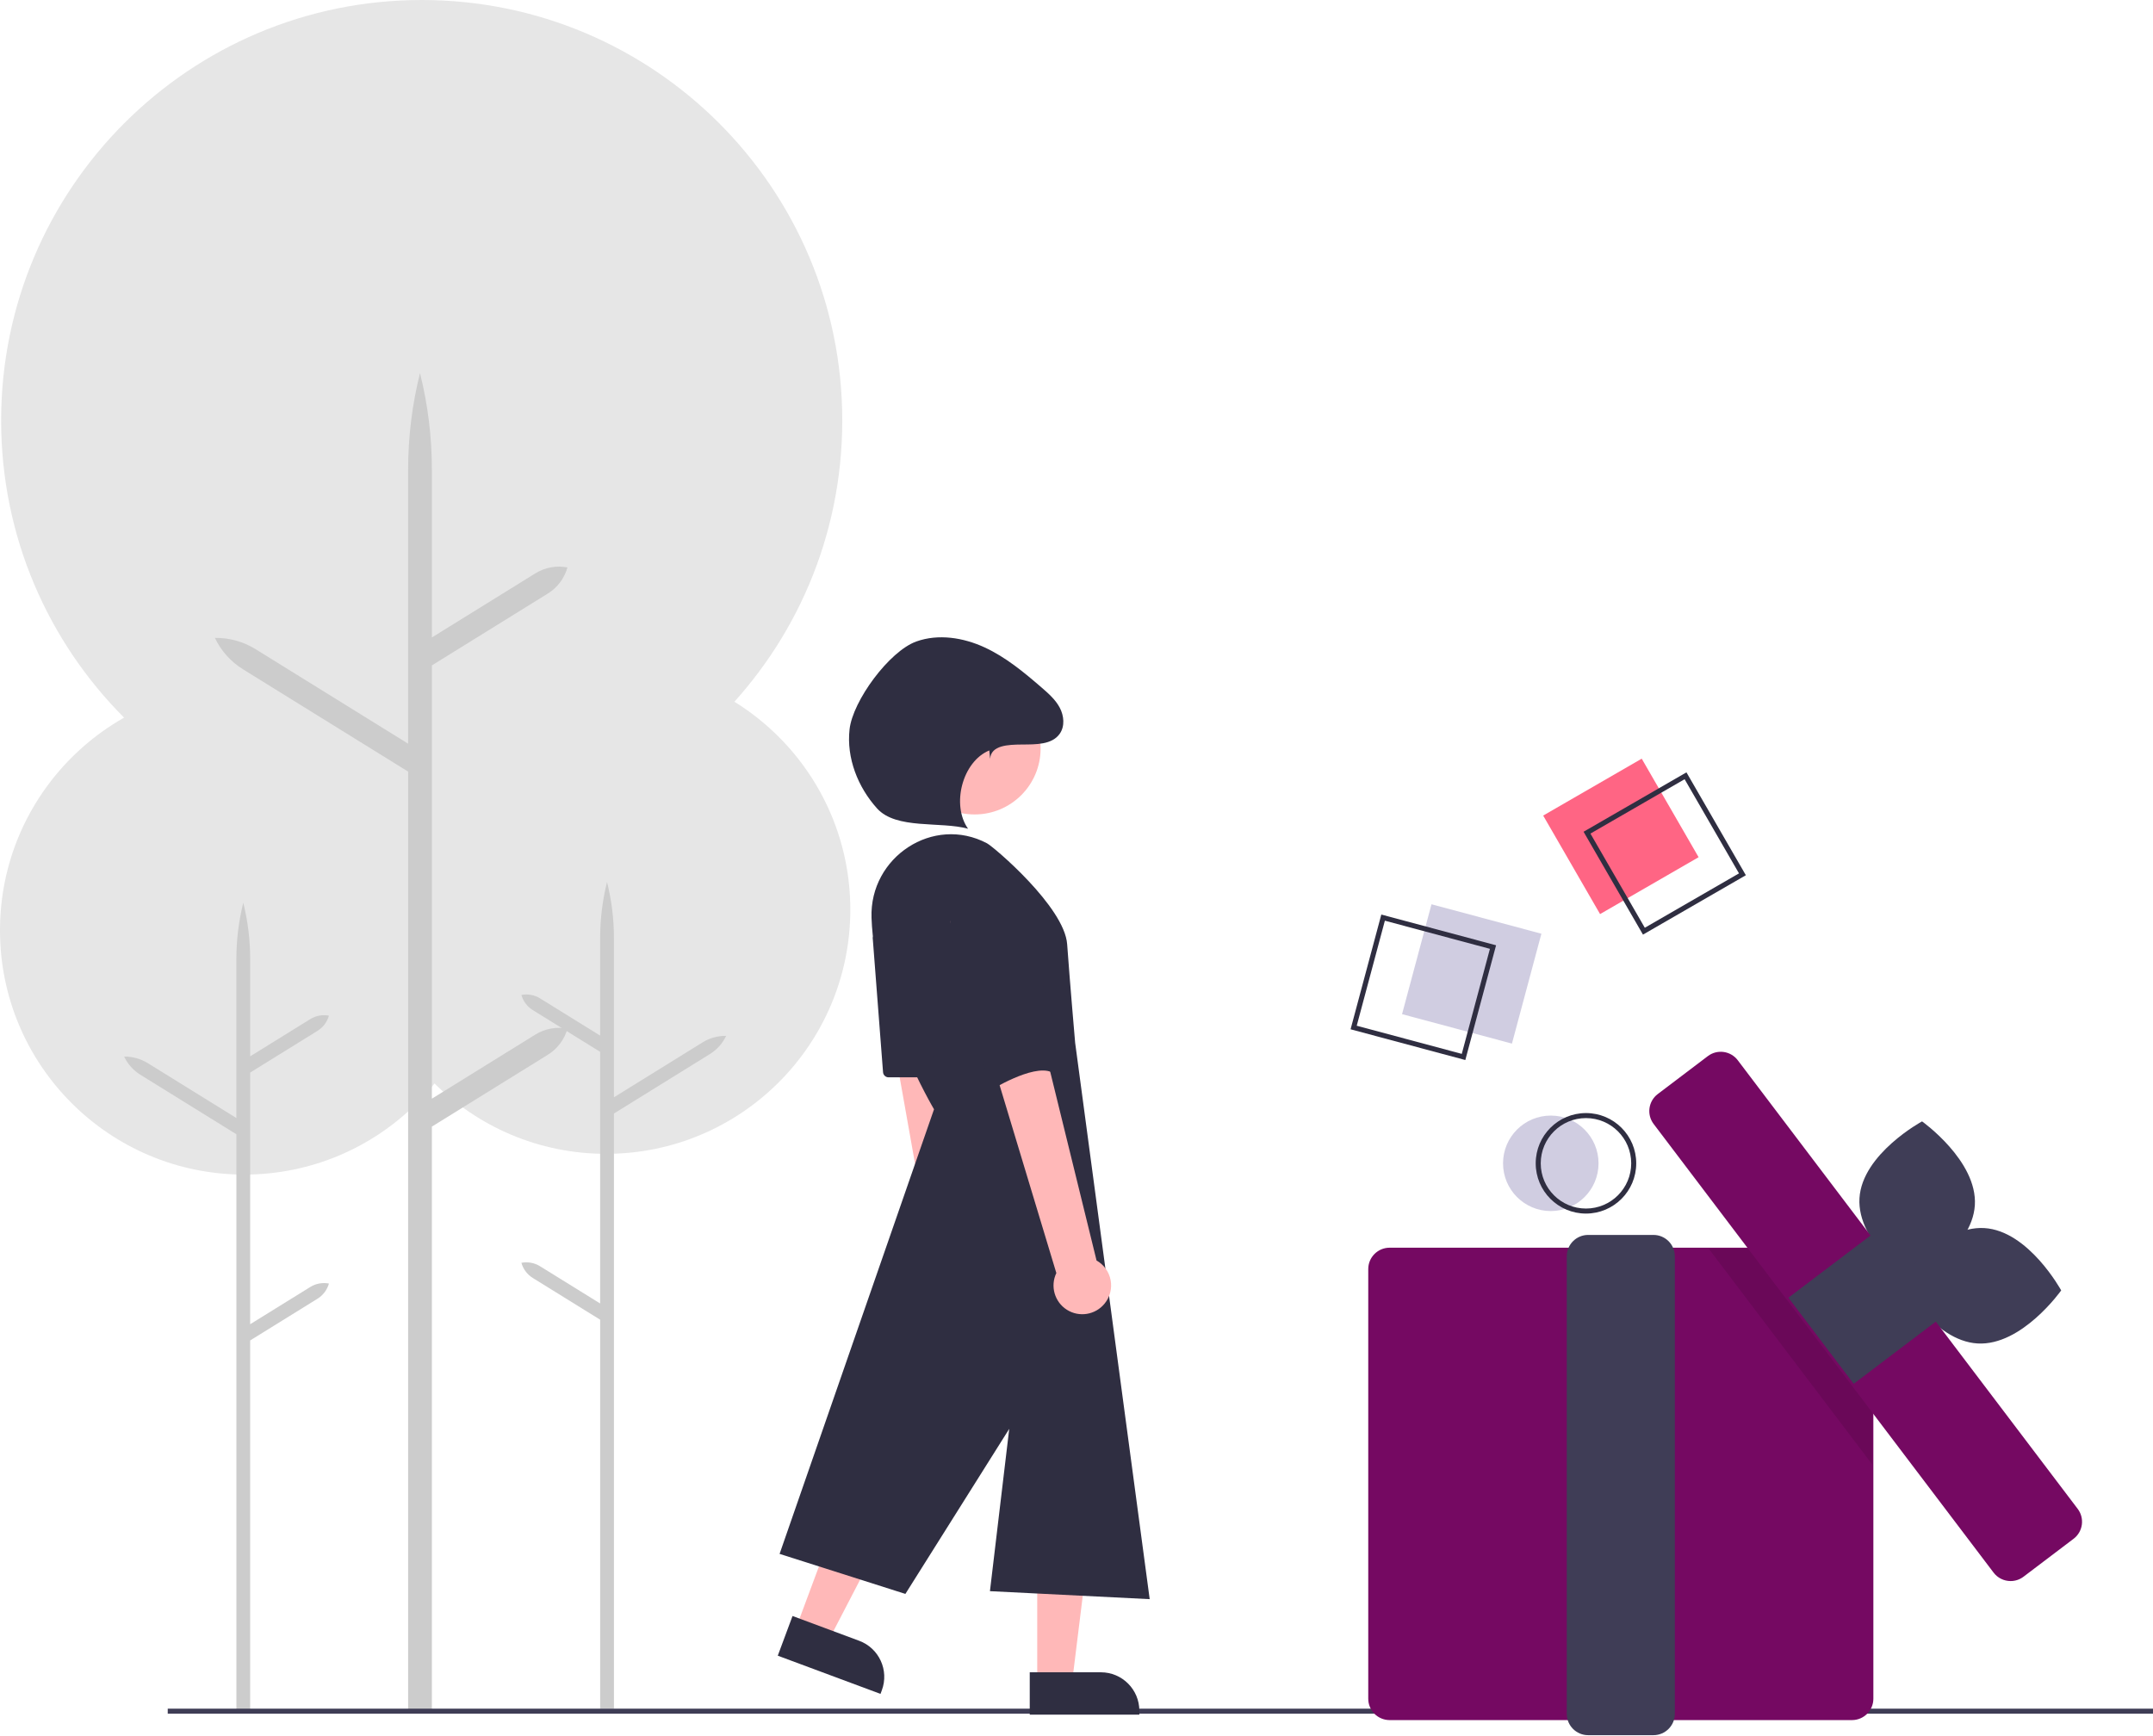
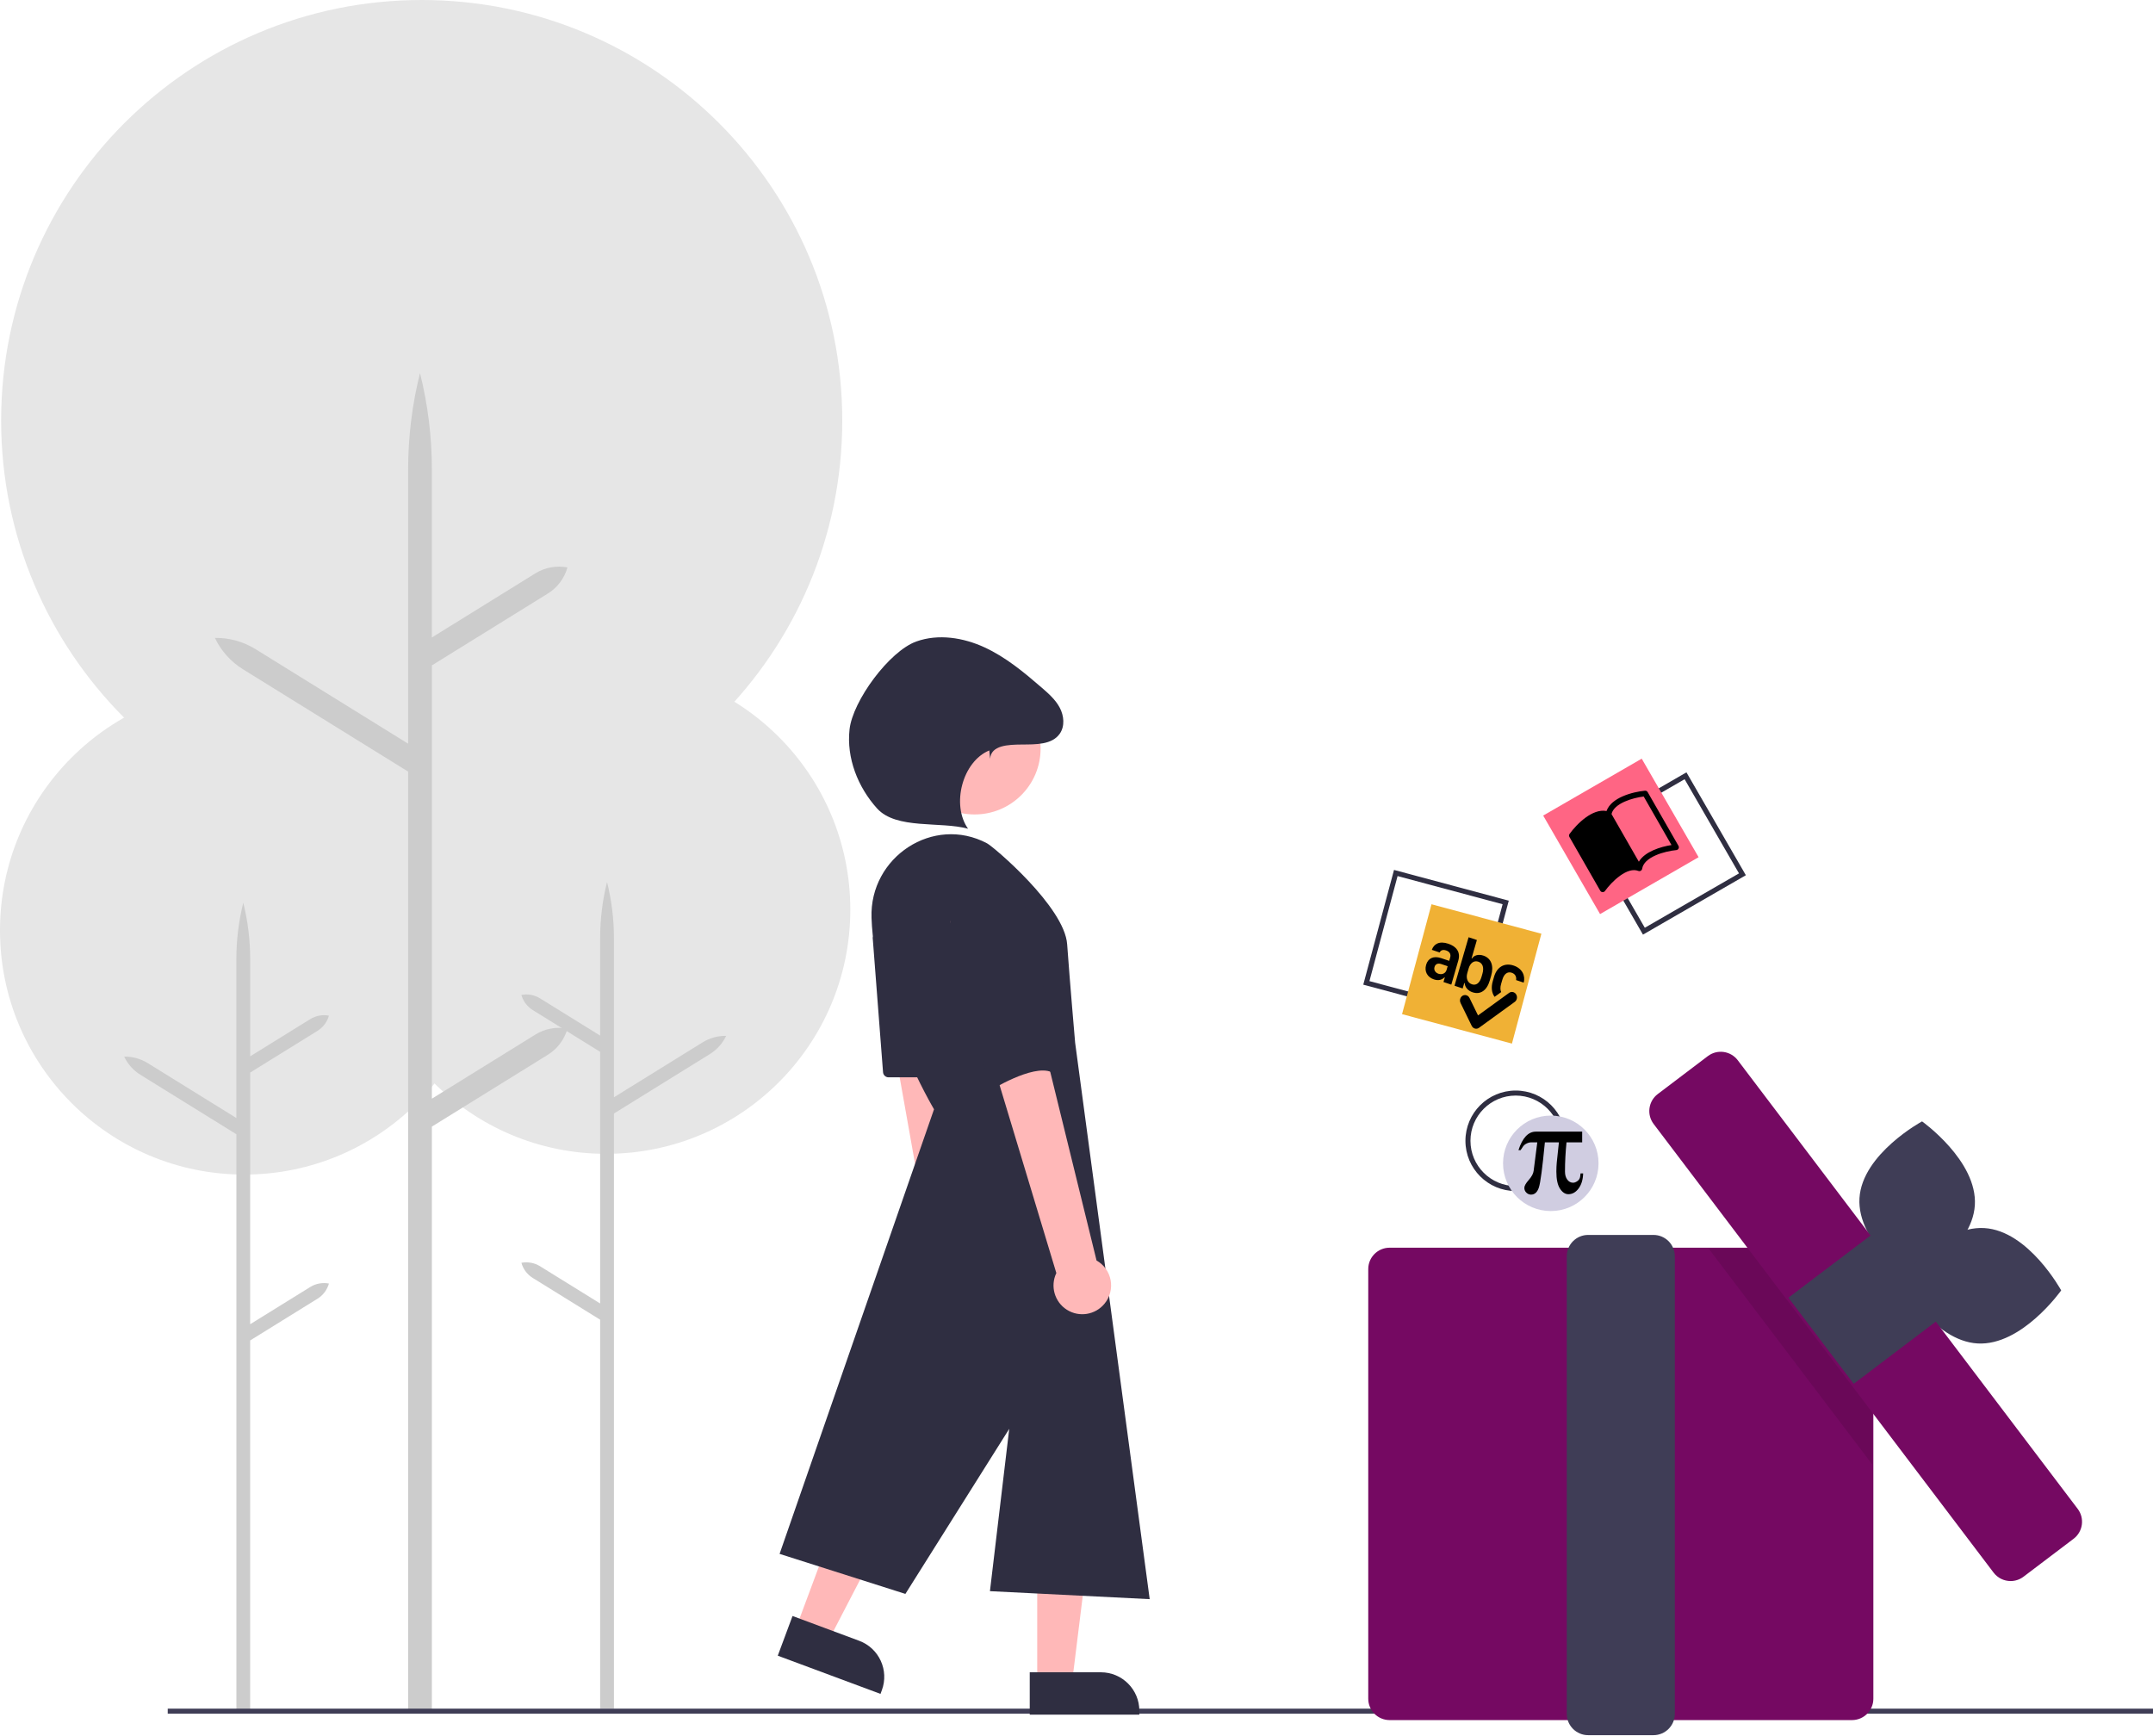
- <svg xmlns="http://www.w3.org/2000/svg" data-name="Layer 1" width="856.746" height="690.553" viewBox="0 0 856.746 690.553">
-   <circle cx="241.167" cy="361.995" r="97.2" fill="#e6e6e6" />
-   <path d="M386.532,608.657l23.91,14.816V523.321L383.642,506.714a10.396,10.396,0,0,1-4.536-6.039h0a10.396,10.396,0,0,1,7.427,1.374l23.91,14.816V478.03a91.89,91.89,0,0,1,2.744-22.286,91.887,91.887,0,0,1,2.744,22.286v63.387l35.274-21.858a17.286,17.286,0,0,1,9.389-2.59,17.287,17.287,0,0,1-6.498,7.254l-38.164,23.649V784.724h-5.487V629.928L383.642,613.321a10.396,10.396,0,0,1-4.536-6.039h0A10.396,10.396,0,0,1,386.532,608.657Z" transform="translate(-171.6269 -104.7236)" fill="#ccc" />
-   <circle cx="97.2" cy="370.247" r="97.2" fill="#e6e6e6" />
-   <path d="M295.089,616.91,271.179,631.726V531.574l26.8-16.607a10.396,10.396,0,0,0,4.536-6.039h0a10.396,10.396,0,0,0-7.427,1.374l-23.91,14.816V486.283a91.889,91.889,0,0,0-2.744-22.286,91.888,91.888,0,0,0-2.744,22.286v63.387L230.418,527.812a17.286,17.286,0,0,0-9.389-2.59,17.287,17.287,0,0,0,6.498,7.254l38.164,23.649V785.247H271.179V638.181l26.8-16.607a10.396,10.396,0,0,0,4.536-6.039h0A10.396,10.396,0,0,0,295.089,616.91Z" transform="translate(-171.6269 -104.7236)" fill="#ccc" />
-   <circle cx="167.808" cy="167.355" r="167.355" fill="#e6e6e6" />
-   <path d="M384.651,516.46l-41.167,25.51V369.534l46.143-28.593a17.899,17.899,0,0,0,7.81-10.397l0-0h-0a17.9,17.9,0,0,0-12.787,2.366l-41.167,25.51V291.555a158.211,158.211,0,0,0-4.724-38.371,158.208,158.208,0,0,0-4.724,38.371v109.137L273.304,363.057a29.763,29.763,0,0,0-16.165-4.46,29.763,29.763,0,0,0,11.188,12.49l65.709,40.718V785.614h9.447V553.084L389.627,524.491a17.899,17.899,0,0,0,7.811-10.397l0-0h-0A17.9,17.9,0,0,0,384.651,516.46Z" transform="translate(-171.6269 -104.7236)" fill="#ccc" />
-   <rect x="66.746" y="680" width="790" height="2" fill="#3f3d56" />
-   <rect x="793.994" y="414.943" width="45.274" height="45.274" transform="translate(-281.0094 362.2168) rotate(-30)" fill="#ff6584" />
-   <path d="M825.415,476.676l-23.638-40.941,40.941-23.637,23.638,40.942Zm-20.905-40.209,21.638,37.477L863.624,452.306l-21.638-37.477Z" transform="translate(-171.6269 -104.7236)" fill="#2f2e41" />
-   <circle cx="617.108" cy="462.969" r="19" fill="#d0cde1" />
-   <path d="M802.735,587.692a20,20,0,1,1,20-20A20,20,0,0,1,802.735,587.692Zm0-38a18,18,0,1,0,18,18A18,18,0,0,0,802.735,549.692Z" transform="translate(-171.6269 -104.7236)" fill="#2f2e41" />
-   <path d="M908.597,789.272h-184a8.51,8.51,0,0,1-8.5-8.5v-171a8.51,8.51,0,0,1,8.5-8.5h184a8.51,8.51,0,0,1,8.5,8.5v171A8.51,8.51,0,0,1,908.597,789.272Z" transform="translate(-171.6269 -104.7236)" fill="#750962" />
-   <path d="M829.596,795.276h-26a8.51,8.51,0,0,1-8.5-8.5v-182.084a8.51,8.51,0,0,1,8.5-8.5h26a8.51,8.51,0,0,1,8.5,8.5v182.084A8.51,8.51,0,0,1,829.596,795.276Z" transform="translate(-171.6269 -104.7236)" fill="#3f3d56" />
-   <path d="M957.484,584.345c-1.075,17.64-24.904,30.542-24.904,30.542s-22.086-15.699-21.011-33.34,24.904-30.542,24.904-30.542S958.559,566.705,957.484,584.345Z" transform="translate(-171.6269 -104.7236)" fill="#3f3d56" />
-   <path d="M958.563,639.384c-17.644-1.02-30.619-24.808-30.619-24.808s15.63-22.135,33.274-21.115S991.837,618.269,991.837,618.269,976.207,640.404,958.563,639.384Z" transform="translate(-171.6269 -104.7236)" fill="#3f3d56" />
-   <polygon points="744.97 517.469 744.97 582.749 680.04 497.049 729.5 497.049 744.97 517.469" opacity="0.1" style="isolation:isolate" />
-   <path d="M971.719,733.938a8.489,8.489,0,0,1-6.785-3.363L829.66,552.033a8.5,8.5,0,0,1,1.642-11.908l19.927-15.098a8.498,8.498,0,0,1,11.908,1.643L998.411,705.21a8.5,8.5,0,0,1-1.642,11.908L976.842,732.216A8.454,8.454,0,0,1,971.719,733.938Z" transform="translate(-171.6269 -104.7236)" fill="#750962" />
-   <rect x="891.919" y="603.825" width="43" height="43" transform="translate(-363.891 573.7996) rotate(-37.15004)" fill="#3f3d56" />
-   <rect x="734.633" y="469.685" width="45.274" height="45.274" transform="translate(-85.89891 991.6431) rotate(-75)" fill="#d0cde1" />
-   <path d="M754.726,526.585l-45.663-12.235,12.235-45.664,45.663,12.235ZM711.512,512.935l41.8,11.2,11.2-41.801-41.8-11.2Z" transform="translate(-171.6269 -104.7236)" fill="#2f2e41" />
-   <path d="M562.376,632.723a11.382,11.382,0,0,0-1.165-17.414L542.847,467.278,519.121,474.333l25.615,144.059A11.444,11.444,0,0,0,562.376,632.723Z" transform="translate(-171.6269 -104.7236)" fill="#ffb8b8" />
-   <polygon points="412.742 669.489 426.619 669.489 433.224 615.964 412.742 615.964 412.742 669.489" fill="#ffb8b8" />
-   <path d="M581.396,770.248h43.613a0,0,0,0,1,0,0v16.851a0,0,0,0,1,0,0H596.705a15.309,15.309,0,0,1-15.309-15.309v-1.541A0,0,0,0,1,581.396,770.248Z" transform="translate(1034.778 1452.623) rotate(-180)" fill="#2f2e41" />
-   <polygon points="316.779 647.875 329.786 652.713 354.636 604.848 335.44 597.707 316.779 647.875" fill="#ffb8b8" />
-   <path d="M482.696,754.919h43.613a0,0,0,0,1,0,0V771.77a0,0,0,0,1,0,0H498.005a15.309,15.309,0,0,1-15.309-15.309v-1.541A0,0,0,0,1,482.696,754.919Z" transform="translate(539.601 1549.959) rotate(-159.5964)" fill="#2f2e41" />
-   <circle cx="387.848" cy="297.888" r="26.239" fill="#ffb8b8" />
-   <path d="M518.434,469.953c-.822-24.168,24.579-40.934,45.95-29.619,2.723,1.442,30.838,25.328,31.897,40.161s3.179,39.203,3.179,39.203L629.127,741.141l-63.572-3.179,7.677-64.598-41.322,65.691-50.059-15.926,61.453-176.942S519.679,506.579,518.434,469.953Z" transform="translate(-171.6269 -104.7236)" fill="#2f2e41" />
-   <path d="M518.935,478.367l4.082,53.069a2.206,2.206,0,0,0,2.2,2.037H543.178a2.206,2.206,0,0,0,2.037-3.052L523.172,477.352A2.206,2.206,0,0,0,518.935,478.367Z" transform="translate(-171.6269 -104.7236)" fill="#2f2e41" />
-   <path d="M611.175,623.528a11.382,11.382,0,0,0-3.195-17.158l-35.562-144.864-22.738,9.783,42.298,140.071a11.444,11.444,0,0,0,19.197,12.168Z" transform="translate(-171.6269 -104.7236)" fill="#ffb8b8" />
-   <path d="M552.841,448.71s-7.417,14.833,0,41.322S565.555,538.77,565.555,538.77s16.953-10.595,24.369-7.417S578.192,460.743,578.192,460.743,566.614,435.996,552.841,448.71Z" transform="translate(-171.6269 -104.7236)" fill="#2f2e41" />
-   <path d="M565.632,406.706c.354-5.444,7.223-5.631,12.679-5.683s11.978.143,15.065-4.355c2.04-2.973,1.65-7.1-.035-10.288s-4.458-5.639-7.185-7.997c-7.041-6.089-14.298-12.129-22.752-16.027s-18.36-5.472-27.128-2.344c-10.77,3.843-25.329,23.626-26.587,34.992s3.285,22.953,10.942,31.446,25.182,5.066,36.211,8.088c-6.705-9.49-2.285-26.733,8.456-31.164Z" transform="translate(-171.6269 -104.7236)" fill="#2f2e41" />
+ <svg xmlns="http://www.w3.org/2000/svg" width="226.681mm" height="182.709mm" viewBox="0 0 226.681 182.709" version="1.1" id="svg1833">
+   <defs id="defs1830" />
+   <g id="layer1" transform="translate(23.52594,-67.52192)">
+     <g id="g1936" transform="matrix(0.2645833,0,0,0.2645833,-23.52594,67.52192)">
+       <circle cx="241.167" cy="361.995" r="97.2" fill="#e6e6e6" id="circle1837" />
+       <path d="m 386.532,608.657 23.91,14.816 V 523.321 L 383.642,506.714 a 10.396,10.396 0 0 1 -4.536,-6.039 v 0 a 10.396,10.396 0 0 1 7.427,1.374 l 23.91,14.816 v -38.836 a 91.89,91.89 0 0 1 2.744,-22.286 91.887,91.887 0 0 1 2.744,22.286 v 63.387 l 35.274,-21.858 a 17.286,17.286 0 0 1 9.389,-2.59 17.287,17.287 0 0 1 -6.498,7.254 l -38.164,23.649 v 236.851 h -5.487 V 629.928 L 383.642,613.321 a 10.396,10.396 0 0 1 -4.536,-6.039 v 0 a 10.396,10.396 0 0 1 7.427,1.374 z" transform="translate(-171.6269,-104.7236)" fill="#cccccc" id="path1839" />
+       <circle cx="97.2" cy="370.247" r="97.2" fill="#e6e6e6" id="circle1841" />
+       <path d="m 295.089,616.91 -23.91,14.816 V 531.574 l 26.8,-16.607 a 10.396,10.396 0 0 0 4.536,-6.039 v 0 a 10.396,10.396 0 0 0 -7.427,1.374 l -23.91,14.816 V 486.283 a 91.889,91.889 0 0 0 -2.744,-22.286 91.888,91.888 0 0 0 -2.744,22.286 v 63.387 L 230.418,527.812 a 17.286,17.286 0 0 0 -9.389,-2.59 17.287,17.287 0 0 0 6.498,7.254 l 38.164,23.649 V 785.247 H 271.179 V 638.181 l 26.8,-16.607 a 10.396,10.396 0 0 0 4.536,-6.039 v 0 a 10.396,10.396 0 0 0 -7.427,1.374 z" transform="translate(-171.6269,-104.7236)" fill="#cccccc" id="path1843" />
+       <circle cx="167.808" cy="167.355" r="167.355" fill="#e6e6e6" id="circle1845" />
+       <path d="m 384.651,516.46 -41.167,25.51 V 369.534 l 46.143,-28.593 a 17.899,17.899 0 0 0 7.81,-10.397 l 8e-5,-8e-5 h -8e-5 a 17.9,17.9 0 0 0 -12.787,2.366 l -41.167,25.51 v -66.866 a 158.211,158.211 0 0 0 -4.724,-38.371 158.208,158.208 0 0 0 -4.724,38.371 v 109.137 L 273.304,363.057 a 29.763,29.763 0 0 0 -16.165,-4.46 29.763,29.763 0 0 0 11.188,12.49 l 65.709,40.718 v 373.808 h 9.447 V 553.084 L 389.627,524.491 a 17.899,17.899 0 0 0 7.811,-10.397 l 8e-5,-6e-5 h -8e-5 a 17.9,17.9 0 0 0 -12.787,2.366 z" transform="translate(-171.6269,-104.7236)" fill="#cccccc" id="path1847" />
+       <rect x="66.746" y="680" width="790" height="2" fill="#3f3d56" id="rect1849" />
+       <path d="m 825.415,476.676 -23.638,-40.941 40.941,-23.637 23.638,40.942 z m -20.905,-40.209 21.638,37.477 37.477,-21.637 -21.638,-37.477 z" transform="translate(-171.6269,-104.7236)" fill="#2f2e41" id="path1853" />
+       <rect x="793.994" y="414.943" width="45.274" height="45.274" transform="rotate(-30,535.401,705.479)" fill="#ff6584" id="rect1851" />
+       <path d="m 603.142,474.006 a 20,20 0 1 1 20,-20 20,20 0 0 1 -20,20 z m 0,-38 a 18,18 0 1 0 18,18 18,18 0 0 0 -18,-18 z" fill="#2f2e41" id="path1857" />
+       <circle cx="617.108" cy="462.969" r="19" fill="#d0cde1" id="circle1855" />
+       <g id="g3067" transform="matrix(0.2086946,0,0,0.2086946,594.5195,565.5378)" style="fill:#000000;fill-opacity:1">
+         <path d="m 169.943,-472.192 q -0.581,17.955 -8.745,28.784 -8.166,10.829 -19.401,10.83 -9.152,0 -16.042,-10.599 -6.893,-10.598 -6.892,-32.606 0,-4.865 0.232,-9.266 0.231,-4.401 0.579,-8.34 l 4.054,-38.108 H 96.97 q -6.949,72.278 -11.409,86.004 -4.46,13.726 -15.116,13.726 a 12.78,12.78 0 0 1 -8.572,-3.591 12.064,12.064 0 0 1 -4.054,-9.498 q 0,-5.326 8.398,-14.884 8.397,-9.556 9.324,-17.432 l 6.95,-54.324 h -11.235 a 19.911,19.911 0 0 0 -9.093,2.259 17.156,17.156 0 0 0 -6.545,5.27 l -4.981,7.413 h -4.054 q 5.674,-17.605 13.958,-26.467 8.28,-8.861 19.054,-8.861 h 88.494 v 20.386 h -29.884 q -1.39,13.9 -2.143,27.799 -0.755,13.9 -0.753,27.915 0,9.499 4.402,15.405 4.401,5.907 11.004,5.907 4.053,0 8.513,-3.301 a 11.97,11.97 0 0 0 5.039,-8.629 q 0.348,-2.547 0.521,-3.996 0.174,-1.447 0.174,-1.795 z" fill="#750a62" id="path3031" style="fill:#000000;fill-opacity:1" />
+       </g>
+       <path d="m 908.597,789.272 h -184 a 8.51,8.51 0 0 1 -8.5,-8.5 v -171 a 8.51,8.51 0 0 1 8.5,-8.5 h 184 a 8.51,8.51 0 0 1 8.5,8.5 v 171 a 8.51,8.51 0 0 1 -8.5,8.5 z" transform="translate(-171.6269,-104.7236)" fill="#750962" id="path1859" />
+       <path d="m 829.596,795.276 h -26 a 8.51,8.51 0 0 1 -8.5,-8.5 v -182.084 a 8.51,8.51 0 0 1 8.5,-8.5 h 26 a 8.51,8.51 0 0 1 8.5,8.5 v 182.084 a 8.51,8.51 0 0 1 -8.5,8.5 z" transform="translate(-171.6269,-104.7236)" fill="#3f3d56" id="path1861" />
+       <path d="m 957.484,584.345 c -1.075,17.64 -24.904,30.542 -24.904,30.542 0,0 -22.086,-15.699 -21.011,-33.34 1.075,-17.64 24.904,-30.542 24.904,-30.542 0,0 22.086,15.699 21.011,33.34 z" transform="translate(-171.6269,-104.7236)" fill="#3f3d56" id="path1863" />
+       <path d="m 958.563,639.384 c -17.644,-1.02 -30.619,-24.808 -30.619,-24.808 0,0 15.63,-22.135 33.274,-21.115 17.644,1.02 30.619,24.808 30.619,24.808 0,0 -15.63,22.135 -33.274,21.115 z" transform="translate(-171.6269,-104.7236)" fill="#3f3d56" id="path1865" />
+       <polygon points="744.97,517.469 744.97,582.749 680.04,497.049 729.5,497.049 " opacity="0.1" style="isolation:isolate" id="polygon1867" />
+       <path d="m 971.719,733.938 a 8.489,8.489 0 0 1 -6.785,-3.363 L 829.66,552.033 a 8.5,8.5 0 0 1 1.642,-11.908 l 19.927,-15.098 a 8.498,8.498 0 0 1 11.908,1.643 L 998.411,705.21 a 8.5,8.5 0 0 1 -1.642,11.908 l -19.927,15.098 a 8.454,8.454 0 0 1 -5.123,1.722 z" transform="translate(-171.6269,-104.7236)" fill="#750962" id="path1869" />
+       <rect x="891.919" y="603.825" width="43" height="43" transform="rotate(-37.15004,671.7911,828.3207)" fill="#3f3d56" id="rect1871" />
+       <path d="m 588.153,404.105 -45.663,-12.235 12.235,-45.664 45.663,12.235 z m -43.214,-13.649 41.8,11.2 11.2,-41.801 -41.8,-11.2 z" fill="#2f2e41" id="path1875" />
+       <rect x="734.633" y="469.685" width="45.274" height="45.274" transform="rotate(-75,603.2178,551.7944)" fill="#d0cde1" id="rect1873" style="fill:#f0b135;fill-opacity:1" />
+       <g style="fill:currentColor" id="g3081" transform="matrix(2.558727,0.8577492,-0.7982862,2.749323,573.8025,357.4279)">
+         <path d="m 8.217,11.068 c 1.216,0 1.948,-0.869 1.948,-2.31 V 8.056 c 0,-1.44 -0.727,-2.305 -1.929,-2.305 -0.742,0 -1.328,0.347 -1.499,0.889 H 6.674 V 3.983 H 5.384 V 11 h 1.27 v -0.791 h 0.064 c 0.21,0.532 0.776,0.86 1.499,0.86 z m -0.43,-1.025 c -0.66,0 -1.113,-0.518 -1.113,-1.28 V 8.12 c 0,-0.825 0.42,-1.343 1.098,-1.343 0.684,0 1.075,0.518 1.075,1.416 v 0.45 c 0,0.888 -0.386,1.401 -1.06,1.401 z m -5.583,1.035 c 0.767,0 1.201,-0.356 1.406,-0.737 H 3.669 V 11 H 4.885 V 7.519 C 4.885,6.205 3.938,5.736 2.775,5.736 1.355,5.736 0.75,6.42 0.69,7.27 H 1.906 C 1.97,6.947 2.219,6.718 2.746,6.718 3.273,6.718 3.61,6.967 3.61,7.489 V 7.953 H 2.346 C 1.145,7.953 0.5,8.568 0.5,9.496 c 0,0.977 0.693,1.582 1.704,1.582 z m 0.42,-0.947 c -0.44,0 -0.845,-0.235 -0.845,-0.718 0,-0.395 0.269,-0.684 0.84,-0.684 H 3.61 v 0.538 c 0,0.503 -0.444,0.864 -0.986,0.864 z m 8.897,0.567 c -0.577,-0.4 -0.9,-1.088 -0.9,-1.983 v -0.65 c 0,-1.42 0.894,-2.338 2.305,-2.338 1.352,0 2.119,0.82 2.139,1.806 H 13.878 C 13.838,7.182 13.595,6.757 12.96,6.757 c -0.674,0 -1.045,0.517 -1.045,1.328 V 8.71 c 0,0.468 0.121,0.834 0.343,1.067 l -0.737,0.92 z" id="path3069" />
+         <path d="m 14.469,9.414 a 0.75,0.75 0 0 1 0.117,1.055 l -4,5 A 0.75,0.75 0 0 1 9.47,15.53 l -2.5,-2.5 a 0.75,0.75 0 1 1 1.06,-1.06 l 1.908,1.907 3.476,-4.346 a 0.75,0.75 0 0 1 1.055,-0.117 z" id="path3071" />
+       </g>
+       <path d="m 562.376,632.723 a 11.382,11.382 0 0 0 -1.165,-17.414 L 542.847,467.278 519.121,474.333 544.735,618.392 A 11.444,11.444 0 0 0 562.376,632.723 Z" transform="translate(-171.6269,-104.7236)" fill="#ffb8b8" id="path1877" />
+       <polygon points="412.742,669.489 426.619,669.489 433.224,615.964 412.742,615.964 " fill="#ffb8b8" id="polygon1879" />
+       <path d="m 581.396,770.248 h 43.613 v 16.851 h -28.304 a 15.309,15.309 0 0 1 -15.309,-15.309 v -1.541 z" transform="rotate(180,517.3889,726.3116)" fill="#2f2e41" id="path1881" />
+       <polygon points="316.779,647.875 329.786,652.713 354.636,604.848 335.44,597.707 " fill="#ffb8b8" id="polygon1883" />
+       <path d="m 482.696,754.919 h 43.613 V 771.77 h -28.304 a 15.309,15.309 0 0 1 -15.309,-15.309 v -1.541 z" transform="rotate(-159.5964,409.2663,726.4259)" fill="#2f2e41" id="path1885" />
+       <circle cx="387.848" cy="297.888" r="26.239" fill="#ffb8b8" id="circle1887" />
+       <path d="m 518.434,469.953 c -0.822,-24.168 24.579,-40.934 45.95,-29.619 2.723,1.442 30.838,25.328 31.897,40.161 1.06,14.833 3.179,39.203 3.179,39.203 l 29.667,221.443 -63.572,-3.179 7.677,-64.598 -41.322,65.691 -50.059,-15.926 61.453,-176.942 c 0,0 -23.625,-39.608 -24.871,-76.234 z" transform="translate(-171.6269,-104.7236)" fill="#2f2e41" id="path1889" />
+       <path d="m 518.935,478.367 4.082,53.069 a 2.206,2.206 0 0 0 2.2,2.037 h 17.962 a 2.206,2.206 0 0 0 2.037,-3.052 L 523.172,477.352 a 2.206,2.206 0 0 0 -4.237,1.015 z" transform="translate(-171.6269,-104.7236)" fill="#2f2e41" id="path1891" />
+       <path d="m 611.175,623.528 a 11.382,11.382 0 0 0 -3.195,-17.158 l -35.562,-144.864 -22.738,9.783 42.298,140.071 a 11.444,11.444 0 0 0 19.197,12.168 z" transform="translate(-171.6269,-104.7236)" fill="#ffb8b8" id="path1893" />
+       <path d="m 552.841,448.71 c 0,0 -7.417,14.833 0,41.322 7.417,26.488 12.714,48.739 12.714,48.739 0,0 16.953,-10.595 24.369,-7.417 7.417,3.179 -11.732,-70.611 -11.732,-70.611 0,0 -11.578,-24.747 -25.351,-12.033 z" transform="translate(-171.6269,-104.7236)" fill="#2f2e41" id="path1895" />
+       <path d="m 565.632,406.706 c 0.354,-5.444 7.223,-5.631 12.679,-5.683 5.456,-0.051 11.978,0.143 15.065,-4.355 2.04,-2.973 1.65,-7.1 -0.035,-10.288 -1.685,-3.187 -4.458,-5.639 -7.185,-7.997 -7.041,-6.089 -14.298,-12.129 -22.752,-16.027 -8.454,-3.897 -18.36,-5.472 -27.128,-2.344 -10.77,3.843 -25.329,23.626 -26.587,34.992 -1.257,11.366 3.285,22.953 10.942,31.446 7.657,8.493 25.182,5.066 36.211,8.088 -6.705,-9.49 -2.285,-26.733 8.456,-31.164 z" transform="translate(-171.6269,-104.7236)" fill="#2f2e41" id="path1897" />
+       <g style="fill:currentColor" id="g3252" transform="matrix(1.94597,-1.115498,1.115498,1.94597,621.7325,328.217)">
+         <path d="M 8.5,2.687 C 9.154,1.998 10.282,1.801 11.612,1.935 12.846,2.059 14.115,2.458 15,2.828 v 9.923 C 14.082,12.401 12.893,12.059 11.713,11.941 10.619,11.83 9.435,11.902 8.5,12.433 Z M 8,1.783 C 7.015,0.936 5.587,0.81 4.287,0.94 2.773,1.093 1.245,1.612 0.293,2.045 A 0.5,0.5 0 0 0 0,2.5 v 11 a 0.5,0.5 0 0 0 0.707,0.455 c 0.882,-0.4 2.303,-0.881 3.68,-1.02 1.409,-0.142 2.59,0.087 3.223,0.877 a 0.5,0.5 0 0 0 0.78,0 c 0.633,-0.79 1.814,-1.019 3.222,-0.877 1.378,0.139 2.8,0.62 3.681,1.02 A 0.5,0.5 0 0 0 16,13.5 V 2.5 A 0.5,0.5 0 0 0 15.707,2.045 C 14.755,1.612 13.227,1.093 11.713,0.94 10.413,0.809 8.985,0.936 8,1.783 Z" id="path3243" />
+       </g>
+     </g>
+   </g>
</svg>
